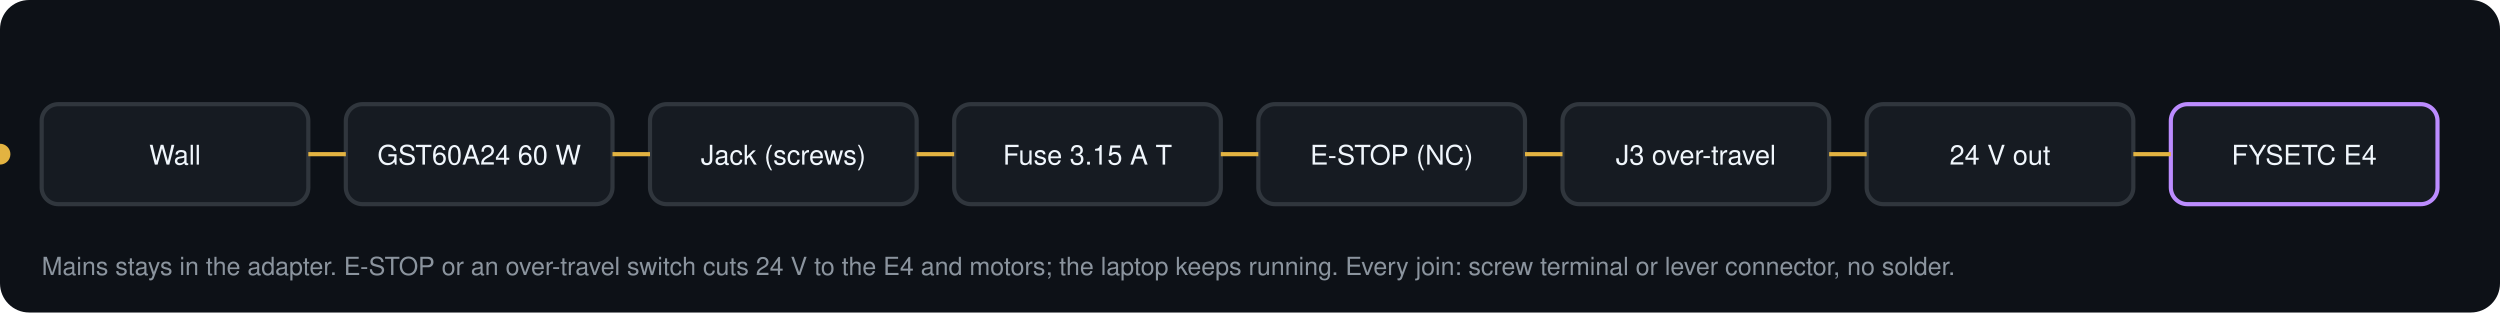
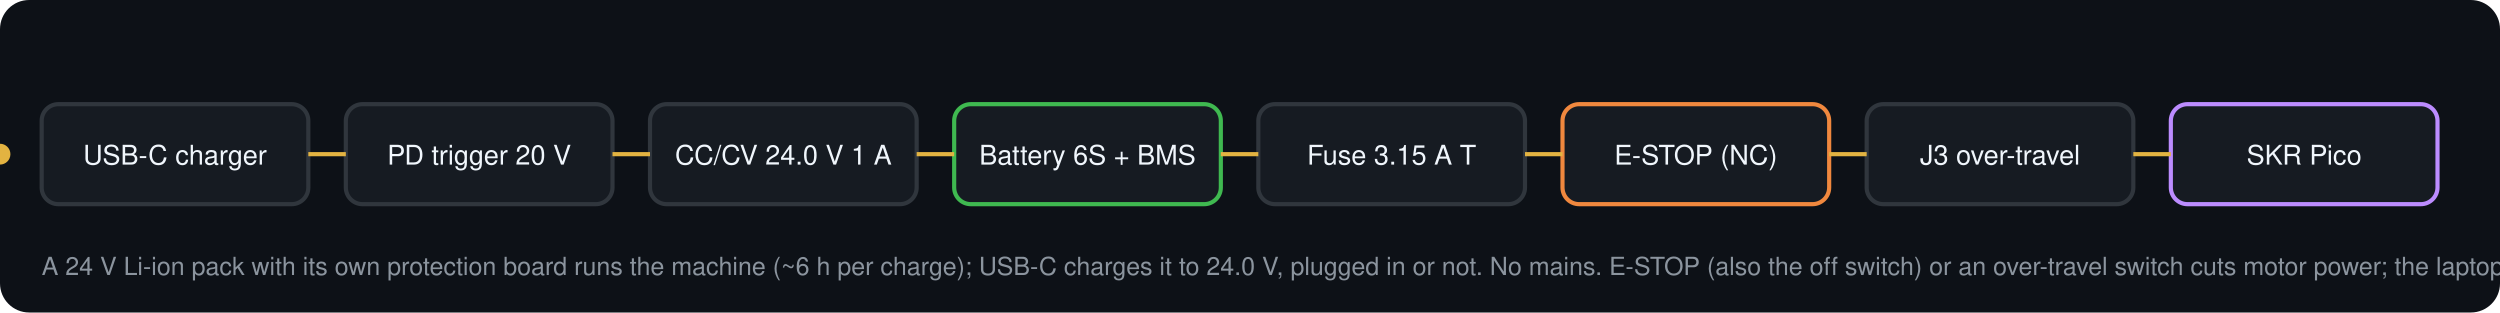
<svg xmlns="http://www.w3.org/2000/svg" viewBox="0 0 1200 150" font-family="Segoe UI,Helvetica,Arial,sans-serif">
  <style>.t{fill:#f0f6fc} .m{fill:#8b949e} .b{font-weight:600} </style>
  <rect width="1200" height="150" rx="14" fill="#0d1117" />
  <rect x="20" y="50" width="128" height="48" rx="8" fill="#161b22" stroke="#30363d" stroke-width="2" />
-   <text x="84.0" y="79" class="t" font-size="13" text-anchor="middle">Wall</text>
+   <text x="84.0" y="79" class="t" font-size="13" text-anchor="middle">USB-C charger</text>
  <rect x="166" y="50" width="128" height="48" rx="8" fill="#161b22" stroke="#30363d" stroke-width="2" />
-   <text x="230.0" y="79" class="t" font-size="13" text-anchor="middle">GST60A24 60 W</text>
+   <text x="230.0" y="79" class="t" font-size="13" text-anchor="middle">PD trigger 20 V</text>
  <line x1="148" y1="74" x2="166" y2="74" stroke="#e3b341" stroke-width="2" />
  <rect x="312" y="50" width="128" height="48" rx="8" fill="#161b22" stroke="#30363d" stroke-width="2" />
-   <text x="376.0" y="79" class="t" font-size="13" text-anchor="middle">Jack (screws)</text>
+   <text x="376.0" y="79" class="t" font-size="13" text-anchor="middle">CC/CV 24.0 V 1 A</text>
  <line x1="294" y1="74" x2="312" y2="74" stroke="#e3b341" stroke-width="2" />
-   <rect x="458" y="50" width="128" height="48" rx="8" fill="#161b22" stroke="#30363d" stroke-width="2" />
-   <text x="522.0" y="79" class="t" font-size="13" text-anchor="middle">Fuse 3.15 A T</text>
+   <rect x="458" y="50" width="128" height="48" rx="8" fill="#161b22" stroke="#3fb950" stroke-width="2" />
+   <text x="522.0" y="79" class="t" font-size="13" text-anchor="middle">Battery 6S + BMS</text>
  <line x1="440" y1="74" x2="458" y2="74" stroke="#e3b341" stroke-width="2" />
  <rect x="604" y="50" width="128" height="48" rx="8" fill="#161b22" stroke="#30363d" stroke-width="2" />
-   <text x="668.0" y="79" class="t" font-size="13" text-anchor="middle">E-STOP (NC)</text>
+   <text x="668.0" y="79" class="t" font-size="13" text-anchor="middle">Fuse 3.15 A T</text>
  <line x1="586" y1="74" x2="604" y2="74" stroke="#e3b341" stroke-width="2" />
-   <rect x="750" y="50" width="128" height="48" rx="8" fill="#161b22" stroke="#30363d" stroke-width="2" />
-   <text x="814.0" y="79" class="t" font-size="13" text-anchor="middle">J3 over-travel</text>
+   <rect x="750" y="50" width="128" height="48" rx="8" fill="#161b22" stroke="#f0883e" stroke-width="2" />
+   <text x="814.0" y="79" class="t" font-size="13" text-anchor="middle">E-STOP (NC)</text>
  <line x1="732" y1="74" x2="750" y2="74" stroke="#e3b341" stroke-width="2" />
  <rect x="896" y="50" width="128" height="48" rx="8" fill="#161b22" stroke="#30363d" stroke-width="2" />
-   <text x="960.0" y="79" class="t" font-size="13" text-anchor="middle">24 V out</text>
+   <text x="960.0" y="79" class="t" font-size="13" text-anchor="middle">J3 over-travel</text>
  <line x1="878" y1="74" x2="896" y2="74" stroke="#e3b341" stroke-width="2" />
  <rect x="1042" y="50" width="128" height="48" rx="8" fill="#161b22" stroke="#bc8cff" stroke-width="2" />
-   <text x="1106.0" y="79" class="t" font-size="13" text-anchor="middle">FYSETC E4</text>
+   <text x="1106.0" y="79" class="t" font-size="13" text-anchor="middle">SKR Pico</text>
  <line x1="1024" y1="74" x2="1042" y2="74" stroke="#e3b341" stroke-width="2" />
  <circle cy="74" r="5" fill="#e3b341">
    <animate attributeName="cx" from="20" to="1170" dur="3s" repeatCount="indefinite" />
  </circle>
-   <text x="20" y="132" class="m" font-size="12">Mains stays in the adapter. E-STOP or an over-travel switch cuts 24 V to the E4 and motors; the laptop keeps running. Every join: screw terminal or lever connector, no solder.</text>
+   <text x="20" y="132" class="m" font-size="12">A 24 V Li-ion pack with its own protection board runs the machine (~6 h per charge); USB-C charges it to 24.0 V, plugged in or not. No mains. E-STOP (also the off switch) or an over-travel switch cuts motor power; the laptop keeps running. Screw terminals and lever connectors only.</text>
</svg>
